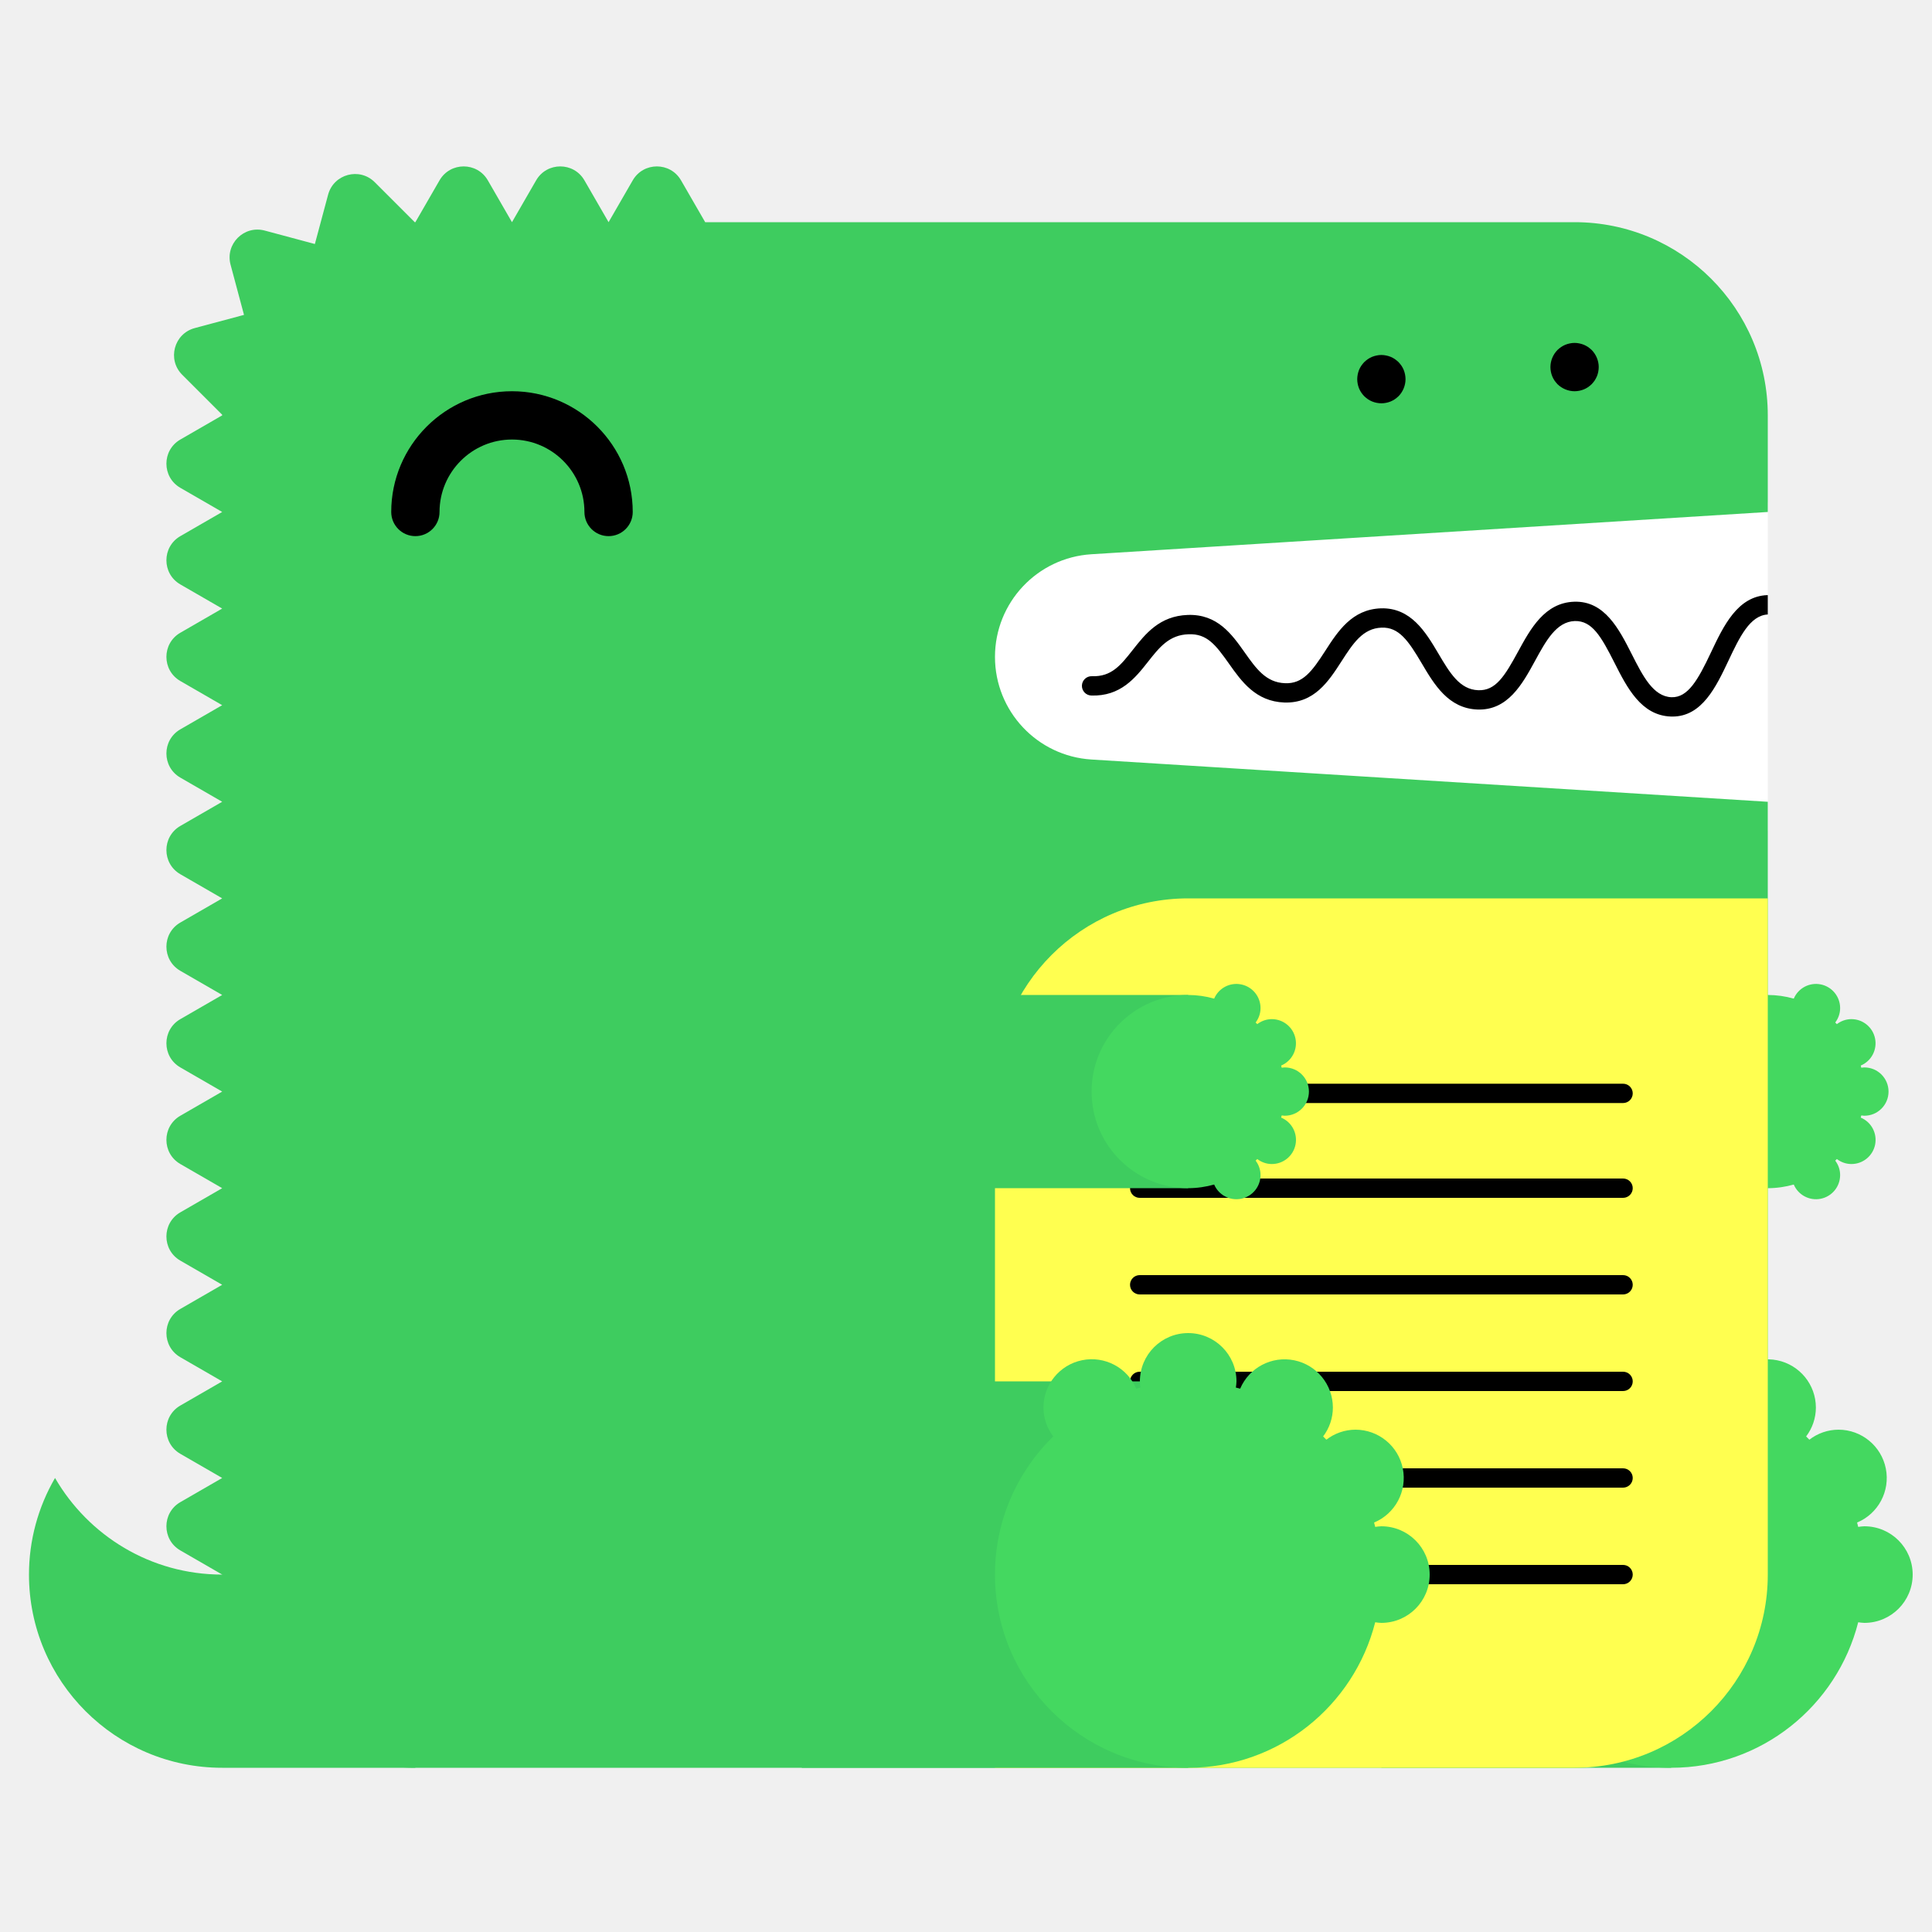
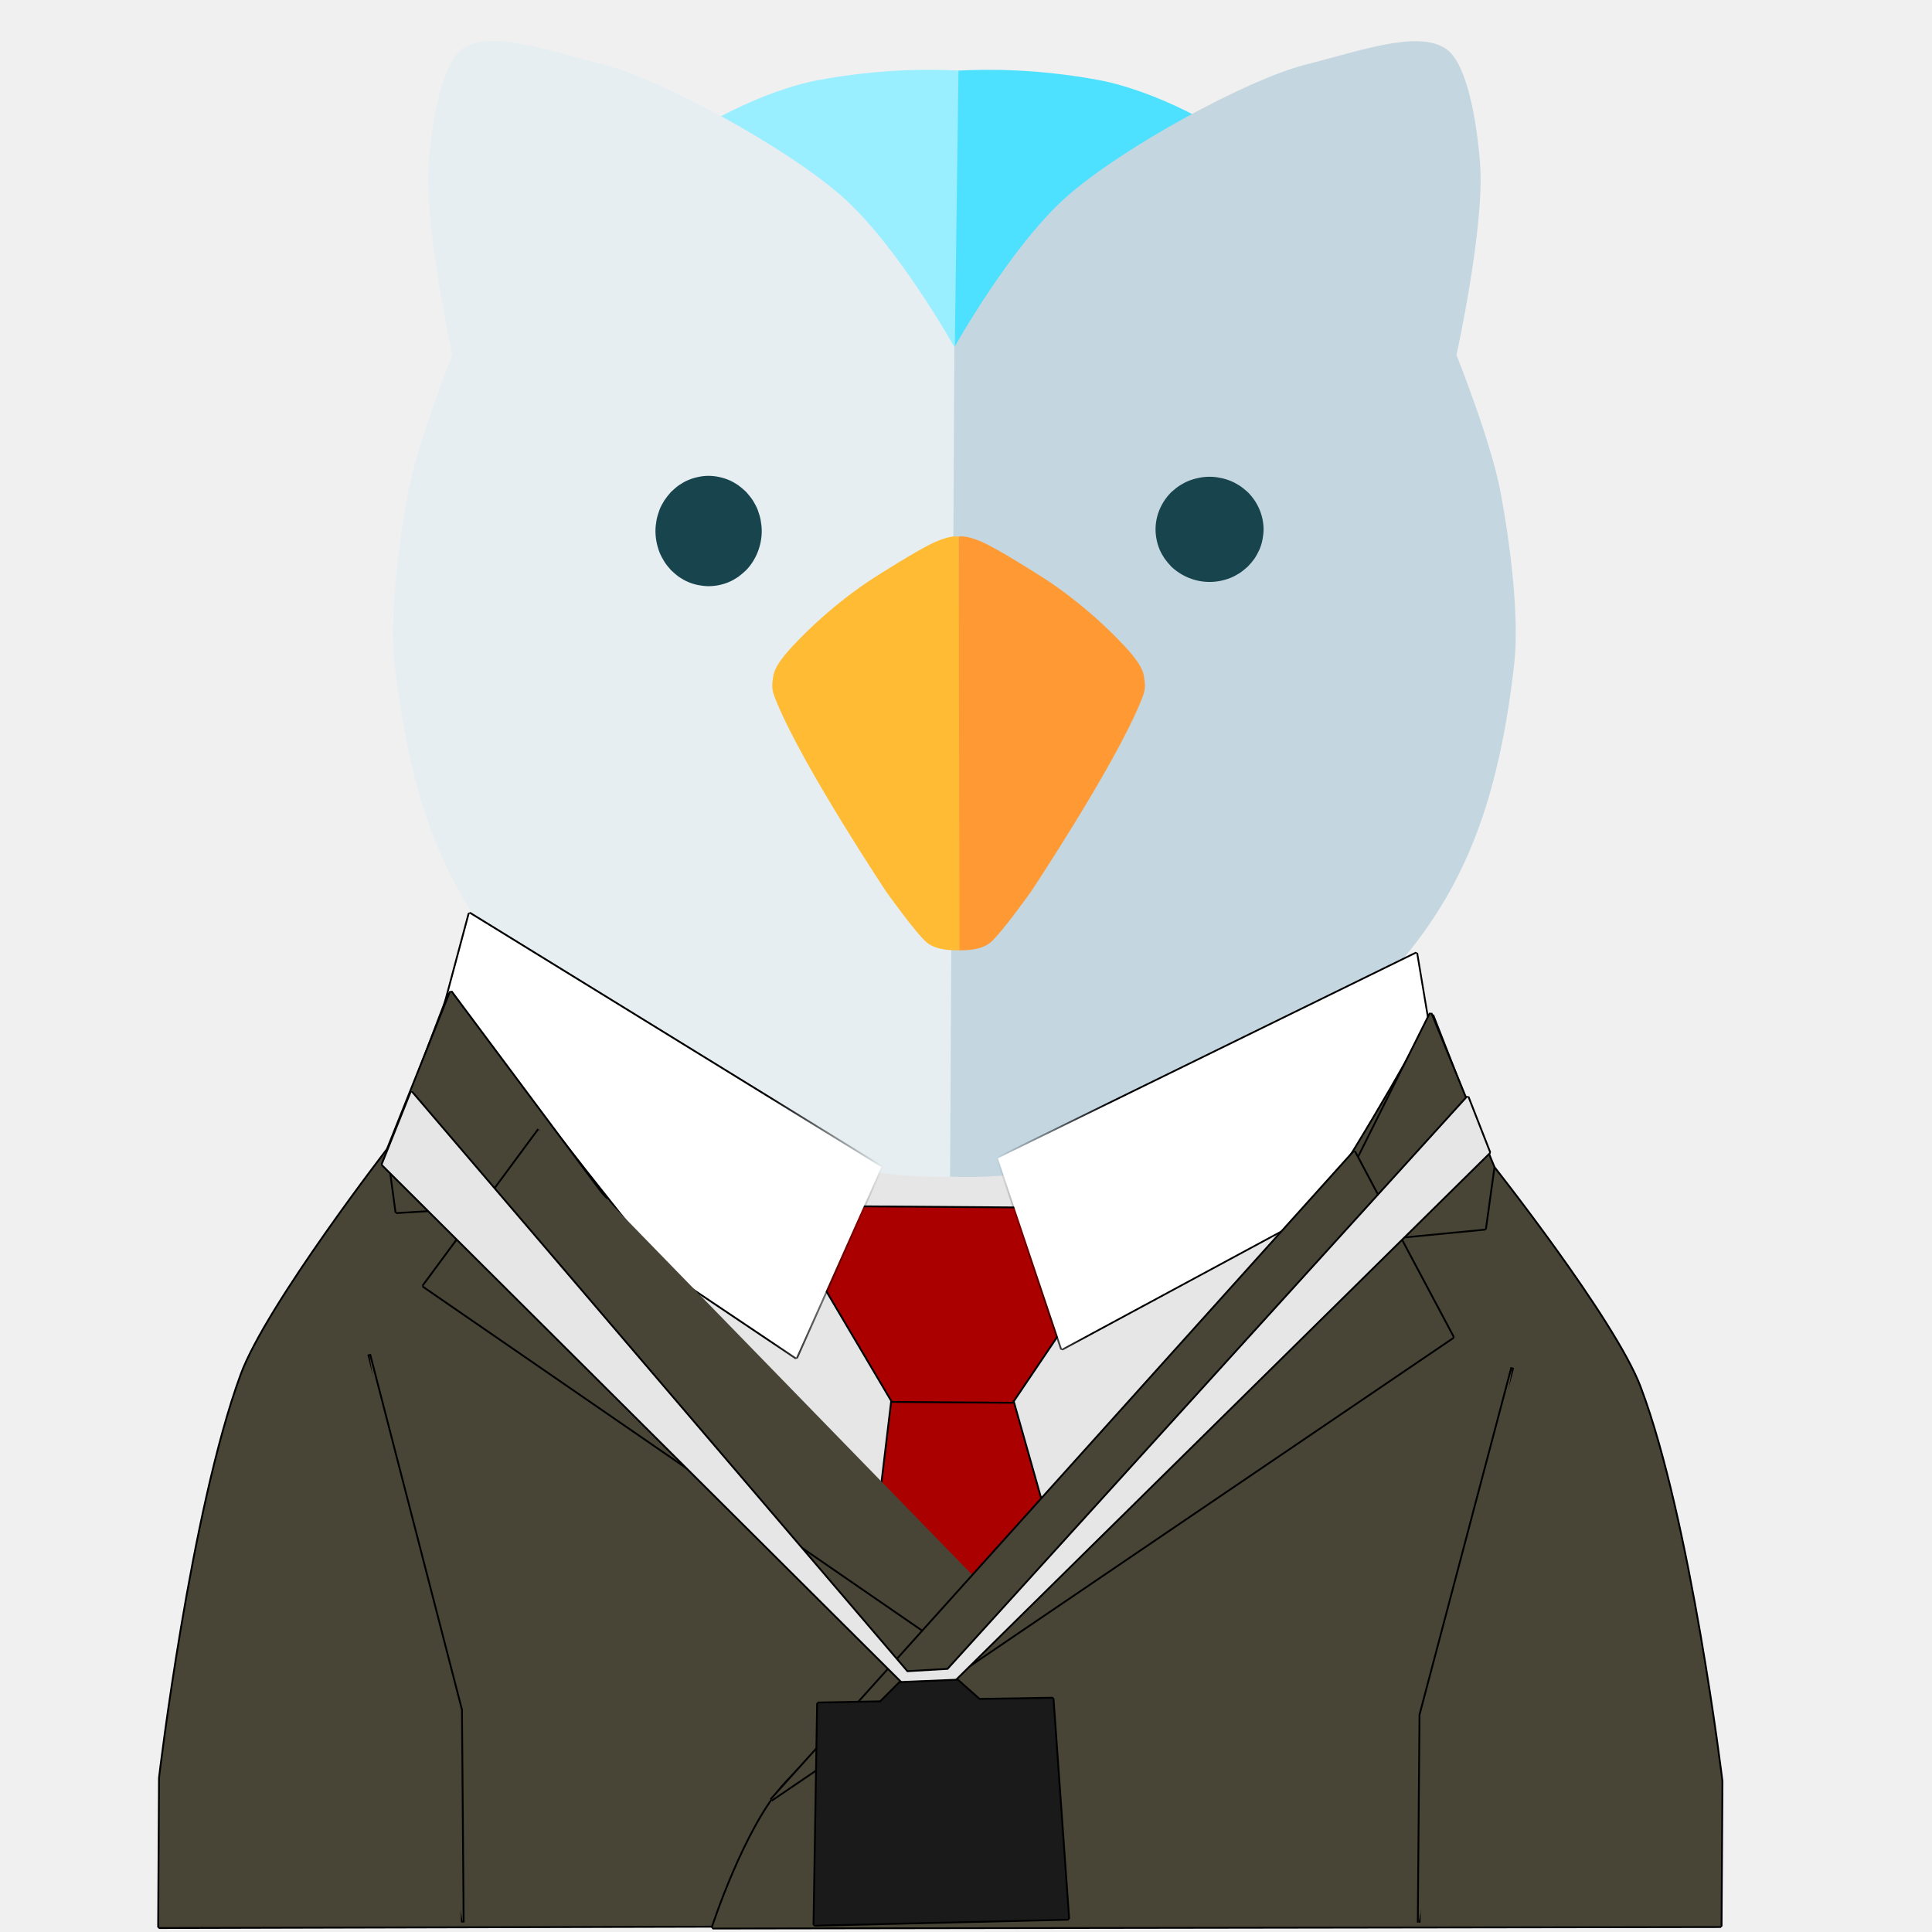
- <svg xmlns="http://www.w3.org/2000/svg" width="200" height="200" viewBox="0 0 200 200">
-   <g fill="none" fill-rule="evenodd">
-     <path fill="#FFF" d="M99 52h84v34H99z" />
-     <path d="M23 163c-7.398 0-13.843-4.027-17.303-10A19.886 19.886 0 0 0 3 163c0 11.046 8.954 20 20 20h20v-20H23z" fill="#3ECC5F" />
-     <path d="M112.98 57.376L183 53V43c0-11.046-8.954-20-20-20H73l-2.5-4.33c-1.112-1.925-3.889-1.925-5 0L63 23l-2.5-4.33c-1.111-1.925-3.889-1.925-5 0L53 23l-2.5-4.33c-1.111-1.925-3.889-1.925-5 0L43 23c-.022 0-.042.003-.065.003l-4.142-4.141c-1.57-1.571-4.252-.853-4.828 1.294l-1.369 5.104-5.192-1.392c-2.148-.575-4.111 1.389-3.535 3.536l1.39 5.193-5.102 1.367c-2.148.576-2.867 3.259-1.296 4.83l4.142 4.142c0 .021-.003.042-.003.064l-4.33 2.5c-1.925 1.111-1.925 3.889 0 5L23 53l-4.33 2.5c-1.925 1.111-1.925 3.889 0 5L23 63l-4.33 2.5c-1.925 1.111-1.925 3.889 0 5L23 73l-4.33 2.5c-1.925 1.111-1.925 3.889 0 5L23 83l-4.33 2.5c-1.925 1.111-1.925 3.889 0 5L23 93l-4.33 2.5c-1.925 1.111-1.925 3.889 0 5L23 103l-4.33 2.5c-1.925 1.111-1.925 3.889 0 5L23 113l-4.33 2.5c-1.925 1.111-1.925 3.889 0 5L23 123l-4.33 2.5c-1.925 1.111-1.925 3.889 0 5L23 133l-4.33 2.5c-1.925 1.111-1.925 3.889 0 5L23 143l-4.33 2.5c-1.925 1.111-1.925 3.889 0 5L23 153l-4.33 2.5c-1.925 1.111-1.925 3.889 0 5L23 163c0 11.046 8.954 20 20 20h120c11.046 0 20-8.954 20-20V83l-70.02-4.376A10.645 10.645 0 0 1 103 68c0-5.621 4.37-10.273 9.98-10.624" fill="#3ECC5F" />
-     <path fill="#3ECC5F" d="M143 183h30v-40h-30z" />
-     <path d="M193 158c-.219 0-.428.037-.639.064-.038-.15-.074-.301-.116-.451A5 5 0 0 0 190.32 148a4.96 4.96 0 0 0-3.016 1.036 26.531 26.531 0 0 0-.335-.336 4.955 4.955 0 0 0 1.011-2.987 5 5 0 0 0-9.599-1.959c-.148-.042-.297-.077-.445-.115.027-.211.064-.42.064-.639a5 5 0 0 0-5-5 5 5 0 0 0-5 5c0 .219.037.428.064.639-.148.038-.297.073-.445.115a4.998 4.998 0 0 0-9.599 1.959c0 1.125.384 2.151 1.011 2.987-3.717 3.632-6.031 8.693-6.031 14.3 0 11.046 8.954 20 20 20 9.339 0 17.16-6.41 19.361-15.064.211.027.42.064.639.064a5 5 0 0 0 5-5 5 5 0 0 0-5-5" fill="#44D860" />
-     <path fill="#3ECC5F" d="M153 123h30v-20h-30z" />
-     <path d="M193 115.5a2.5 2.5 0 1 0 0-5c-.109 0-.214.019-.319.032-.02-.075-.037-.15-.058-.225a2.501 2.501 0 0 0-.963-4.807c-.569 0-1.088.197-1.508.518a6.653 6.653 0 0 0-.168-.168c.314-.417.506-.931.506-1.494a2.5 2.5 0 0 0-4.8-.979A9.987 9.987 0 0 0 183 103c-5.522 0-10 4.478-10 10s4.478 10 10 10c.934 0 1.833-.138 2.69-.377a2.5 2.5 0 0 0 4.8-.979c0-.563-.192-1.077-.506-1.494.057-.055.113-.111.168-.168.42.321.939.518 1.508.518a2.5 2.5 0 0 0 .963-4.807c.021-.074.038-.15.058-.225.105.013.21.032.319.032" fill="#44D860" />
-     <path d="M63 55.5a2.5 2.5 0 0 1-2.5-2.5c0-4.136-3.364-7.5-7.5-7.5s-7.5 3.364-7.5 7.5a2.5 2.5 0 1 1-5 0c0-6.893 5.607-12.5 12.5-12.5S65.5 46.107 65.5 53a2.5 2.5 0 0 1-2.5 2.5" fill="#000" />
-     <path d="M103 183h60c11.046 0 20-8.954 20-20V93h-60c-11.046 0-20 8.954-20 20v70z" fill="#FFFF50" />
-     <path d="M168.02 124h-50.04a1 1 0 1 1 0-2h50.04a1 1 0 1 1 0 2m0 20h-50.04a1 1 0 1 1 0-2h50.04a1 1 0 1 1 0 2m0 20h-50.04a1 1 0 1 1 0-2h50.04a1 1 0 1 1 0 2m0-49.814h-50.04a1 1 0 1 1 0-2h50.04a1 1 0 1 1 0 2m0 19.814h-50.04a1 1 0 1 1 0-2h50.04a1 1 0 1 1 0 2m0 20h-50.04a1 1 0 1 1 0-2h50.04a1 1 0 1 1 0 2M183 61.611c-.012 0-.022-.006-.034-.005-3.09.105-4.552 3.196-5.842 5.923-1.346 2.85-2.387 4.703-4.093 4.647-1.889-.068-2.969-2.202-4.113-4.46-1.314-2.594-2.814-5.536-5.963-5.426-3.046.104-4.513 2.794-5.807 5.167-1.377 2.528-2.314 4.065-4.121 3.994-1.927-.07-2.951-1.805-4.136-3.813-1.321-2.236-2.848-4.75-5.936-4.664-2.994.103-4.465 2.385-5.763 4.4-1.373 2.13-2.335 3.428-4.165 3.351-1.973-.07-2.992-1.51-4.171-3.177-1.324-1.873-2.816-3.993-5.895-3.89-2.928.1-4.399 1.97-5.696 3.618-1.232 1.564-2.194 2.802-4.229 2.724a1 1 0 0 0-.072 2c3.017.101 4.545-1.8 5.872-3.487 1.177-1.496 2.193-2.787 4.193-2.855 1.926-.082 2.829 1.115 4.195 3.045 1.297 1.834 2.769 3.914 5.731 4.021 3.103.104 4.596-2.215 5.918-4.267 1.182-1.834 2.202-3.417 4.15-3.484 1.793-.067 2.769 1.35 4.145 3.681 1.297 2.197 2.766 4.686 5.787 4.796 3.125.108 4.634-2.62 5.949-5.035 1.139-2.088 2.214-4.06 4.119-4.126 1.793-.042 2.728 1.595 4.111 4.33 1.292 2.553 2.757 5.445 5.825 5.556l.169.003c3.064 0 4.518-3.075 5.805-5.794 1.139-2.41 2.217-4.68 4.067-4.773v-2z" fill="#000" />
-     <path fill="#3ECC5F" d="M83 183h40v-40H83z" />
-     <path d="M143 158c-.219 0-.428.037-.639.064-.038-.15-.074-.301-.116-.451A5 5 0 0 0 140.32 148a4.96 4.96 0 0 0-3.016 1.036 26.531 26.531 0 0 0-.335-.336 4.955 4.955 0 0 0 1.011-2.987 5 5 0 0 0-9.599-1.959c-.148-.042-.297-.077-.445-.115.027-.211.064-.42.064-.639a5 5 0 0 0-5-5 5 5 0 0 0-5 5c0 .219.037.428.064.639-.148.038-.297.073-.445.115a4.998 4.998 0 0 0-9.599 1.959c0 1.125.384 2.151 1.011 2.987-3.717 3.632-6.031 8.693-6.031 14.3 0 11.046 8.954 20 20 20 9.339 0 17.16-6.41 19.361-15.064.211.027.42.064.639.064a5 5 0 0 0 5-5 5 5 0 0 0-5-5" fill="#44D860" />
-     <path fill="#3ECC5F" d="M83 123h40v-20H83z" />
-     <path d="M133 115.5a2.5 2.5 0 1 0 0-5c-.109 0-.214.019-.319.032-.02-.075-.037-.15-.058-.225a2.501 2.501 0 0 0-.963-4.807c-.569 0-1.088.197-1.508.518a6.653 6.653 0 0 0-.168-.168c.314-.417.506-.931.506-1.494a2.5 2.5 0 0 0-4.8-.979A9.987 9.987 0 0 0 123 103c-5.522 0-10 4.478-10 10s4.478 10 10 10c.934 0 1.833-.138 2.69-.377a2.5 2.5 0 0 0 4.8-.979c0-.563-.192-1.077-.506-1.494.057-.055.113-.111.168-.168.42.321.939.518 1.508.518a2.5 2.5 0 0 0 .963-4.807c.021-.074.038-.15.058-.225.105.013.21.032.319.032" fill="#44D860" />
-     <path d="M143 41.75c-.16 0-.33-.02-.49-.05a2.52 2.52 0 0 1-.47-.14c-.15-.06-.29-.14-.431-.23-.13-.09-.259-.2-.38-.31-.109-.12-.219-.24-.309-.38s-.17-.28-.231-.43a2.619 2.619 0 0 1-.189-.96c0-.16.02-.33.05-.49.03-.16.08-.31.139-.47.061-.15.141-.29.231-.43.09-.13.2-.26.309-.38.121-.11.25-.22.38-.31.141-.09.281-.17.431-.23.149-.06.31-.11.47-.14.32-.07.65-.07.98 0 .159.03.32.08.47.14.149.06.29.14.43.23.13.09.259.2.38.31.11.12.22.25.31.38.09.14.17.28.23.43.06.16.11.31.14.47.029.16.05.33.05.49 0 .66-.271 1.31-.73 1.77-.121.11-.25.22-.38.31-.14.09-.281.17-.43.23a2.565 2.565 0 0 1-.96.19m20-1.25c-.66 0-1.3-.27-1.771-.73a3.802 3.802 0 0 1-.309-.38c-.09-.14-.17-.28-.231-.43a2.619 2.619 0 0 1-.189-.96c0-.66.27-1.3.729-1.77.121-.11.25-.22.38-.31.141-.09.281-.17.431-.23.149-.06.31-.11.47-.14.32-.07.66-.07.98 0 .159.03.32.08.47.14.149.06.29.14.43.23.13.09.259.2.38.31.459.47.73 1.11.73 1.77 0 .16-.021.33-.05.49-.03.16-.08.32-.14.47-.07.15-.14.29-.23.43-.09.13-.2.26-.31.38-.121.11-.25.22-.38.31-.14.09-.281.17-.43.23a2.565 2.565 0 0 1-.96.19" fill="#000" />
+ <svg xmlns="http://www.w3.org/2000/svg" xmlns:xlink="http://www.w3.org/1999/xlink" width="200" height="200" viewBox="0 0 200 200" version="1.1" id="svg15" xml:space="preserve">
+   <defs id="defs15">
+     <linearGradient id="linearGradient68">
+       <stop style="stop-color:#000000;stop-opacity:1;" offset="0.755" id="stop68" />
+       <stop style="stop-color:#000000;stop-opacity:0;" offset="1" id="stop69" />
+     </linearGradient>
+     <linearGradient xlink:href="#linearGradient68" id="linearGradient69" x1="43.142" y1="117.556" x2="91.401" y2="117.556" gradientUnits="userSpaceOnUse" />
+     <linearGradient xlink:href="#linearGradient68" id="linearGradient70" gradientUnits="userSpaceOnUse" x1="43.142" y1="117.556" x2="91.401" y2="117.556" gradientTransform="matrix(-0.9593693,-0.09243525,-0.0925138,0.9585547,202.0011,12.53391)" />
+   </defs>
+   <g fill="none" fill-rule="evenodd" id="g15" style="display:inline">
+     <path style="display:inline;fill:#e6e6e6;fill-opacity:1;stroke:#000000;stroke-width:0.378;stroke-linejoin:bevel;stroke-dasharray:none;stroke-dashoffset:0;stroke-opacity:1;paint-order:stroke fill markers" d="m 52.553,119.801 c 0,0 30.22,-0.457 45.704,-0.498 15.484,-0.042 47.198,0.249 47.198,0.249 l 12.453,36.115 -31.133,39.602 L 85.679,194.022 49.813,133.998 Z" id="path70" />
+     <g id="g18" style="display:inline">
+       <path style="display:inline;fill:#99eeff;fill-opacity:1;stroke-width:0.962" d="M 70.16,15.143 C 71.408,13.416 78.905,9.375 84.71,8.294 90.985,7.125 96.134,7.146 99.265,7.306 L 99.009,39.352 85.945,24.49 c 0,0 -19.028,-4.86 -15.784,-9.347 z" id="path21" />
+       <path style="display:inline;fill:#4de1ff;fill-opacity:1;stroke-width:0.962" d="M 128.326,15.143 C 127.079,13.416 119.582,9.375 113.777,8.294 107.501,7.125 102.352,7.146 99.222,7.306 L 98.792,39.813 112.542,24.49 c 0,0 19.028,-4.86 15.784,-9.347 z" id="path22" />
+       <path d="M 47.98,4.986 C 45.709,6.418 44.71,12.644 44.381,16.907 c -0.5,6.488 2.443,19.83 2.443,19.83 0,0 -3.577,8.907 -4.573,14.242 -0.996,5.334 -1.956,12.886 -1.403,17.764 0.626,5.524 1.545,10.256 2.843,14.451 1.298,4.194 2.975,7.85 5.116,11.219 2.142,3.369 4.748,6.451 7.905,9.499 3.157,3.048 6.91,6 11.208,9.291 3.335,2.554 11.664,5.945 18.661,7.453 6.997,1.507 12.663,1.131 12.663,1.131 L 98.801,35.928 c 0,0 -5.844,-10.47 -11.623,-15.586 C 81.398,15.225 68.425,8.19 62.521,6.693 56.618,5.196 50.948,3.116 47.98,4.986 Z" style="fill:#e6eef2;fill-opacity:1" id="path17" />
+       <path d="m 149.617,5.004 c 2.272,1.432 3.271,7.658 3.599,11.92 0.5,6.488 -2.443,19.83 -2.443,19.83 0,0 3.577,8.907 4.573,14.242 0.996,5.334 1.956,12.886 1.403,17.764 -0.626,5.524 -1.545,10.256 -2.843,14.451 -1.298,4.194 -2.975,7.85 -5.116,11.219 -2.142,3.369 -4.748,6.451 -7.905,9.499 -3.157,3.048 -6.91,6 -11.208,9.291 -3.335,2.554 -11.664,5.945 -18.661,7.453 -6.997,1.507 -12.663,1.131 -12.663,1.131 l 0.441,-85.857 c 0,0 5.844,-10.47 11.623,-15.586 5.779,-5.116 18.753,-12.151 24.656,-13.648 5.903,-1.497 11.573,-3.577 14.541,-1.707 z" style="fill:#c4d6e0;fill-opacity:1" id="path18" />
+       <path d="m 73.355,60.682 c -0.352,0 -0.726,-0.046 -1.079,-0.114 -0.354,-0.071 -0.701,-0.179 -1.035,-0.32 -0.33,-0.137 -0.638,-0.32 -0.949,-0.525 -0.286,-0.206 -0.57,-0.457 -0.836,-0.708 -0.24,-0.274 -0.482,-0.548 -0.68,-0.868 -0.198,-0.32 -0.374,-0.639 -0.508,-0.982 -0.27,-0.697 -0.411,-1.441 -0.416,-2.192 0,-0.365 0.044,-0.754 0.11,-1.119 0.066,-0.365 0.176,-0.708 0.306,-1.073 0.134,-0.343 0.31,-0.662 0.508,-0.982 0.198,-0.297 0.44,-0.594 0.68,-0.868 0.266,-0.251 0.55,-0.502 0.836,-0.708 0.31,-0.206 0.619,-0.388 0.949,-0.525 0.328,-0.137 0.682,-0.251 1.035,-0.32 0.704,-0.16 1.431,-0.16 2.157,0 0.35,0.069 0.704,0.183 1.035,0.32 0.328,0.137 0.638,0.32 0.946,0.525 0.286,0.206 0.57,0.457 0.836,0.708 0.242,0.274 0.484,0.571 0.682,0.868 0.198,0.32 0.374,0.639 0.506,0.982 0.132,0.365 0.242,0.708 0.308,1.073 0.064,0.365 0.11,0.754 0.11,1.119 0,1.507 -0.597,2.992 -1.607,4.042 -0.266,0.251 -0.55,0.502 -0.836,0.708 -0.308,0.206 -0.619,0.388 -0.946,0.525 -0.671,0.284 -1.388,0.431 -2.113,0.434 m 51.859,-0.439 c -1.476,0 -2.907,-0.588 -3.961,-1.589 -0.248,-0.261 -0.479,-0.537 -0.691,-0.827 -0.201,-0.305 -0.38,-0.61 -0.517,-0.936 -0.274,-0.665 -0.418,-1.374 -0.423,-2.09 0,-1.437 0.604,-2.83 1.63,-3.853 0.271,-0.239 0.559,-0.479 0.85,-0.675 0.315,-0.196 0.628,-0.37 0.964,-0.501 0.333,-0.131 0.693,-0.239 1.051,-0.305 0.716,-0.152 1.476,-0.152 2.192,0 0.356,0.065 0.716,0.174 1.051,0.305 0.333,0.131 0.649,0.305 0.962,0.501 0.291,0.196 0.579,0.435 0.85,0.675 1.026,1.023 1.633,2.417 1.633,3.853 0,0.348 -0.047,0.718 -0.112,1.067 -0.067,0.348 -0.179,0.697 -0.313,1.023 -0.157,0.327 -0.313,0.631 -0.514,0.936 -0.201,0.283 -0.447,0.566 -0.693,0.827 -0.271,0.239 -0.559,0.479 -0.85,0.675 -0.313,0.196 -0.628,0.37 -0.962,0.501 -0.682,0.271 -1.411,0.411 -2.147,0.414" fill="#000000" id="path15" style="display:inline;fill:#17444d;fill-opacity:1;stroke-width:2.675" />
+       <path style="display:inline;fill:#ff9933;fill-opacity:1" d="m 99.137,98.361 c 0,0 2.245,0.176 3.39,-0.793 1.145,-0.969 4.183,-5.239 4.183,-5.239 0,0 8.519,-12.806 11.315,-19.549 0.52,-1.254 0.612,-1.53 0.381,-2.857 -0.22,-1.266 -1.888,-2.946 -2.758,-3.835 -3.931,-4.016 -7.768,-6.348 -7.768,-6.348 0,0 -4.504,-2.896 -6.273,-3.659 -1.769,-0.763 -2.381,-0.515 -2.381,-0.515 z" id="path20" />
+       <path style="display:inline;fill:#ffbb33;fill-opacity:1" d="m 99.33,98.361 c 0,0 -2.245,0.176 -3.39,-0.793 -1.145,-0.969 -4.183,-5.239 -4.183,-5.239 0,0 -8.519,-12.806 -11.315,-19.549 -0.52,-1.254 -0.612,-1.53 -0.381,-2.857 0.22,-1.266 1.888,-2.946 2.758,-3.835 3.931,-4.016 7.768,-6.348 7.768,-6.348 0,0 4.504,-2.896 6.273,-3.659 1.769,-0.763 2.381,-0.515 2.381,-0.515 z" id="path19" />
+     </g>
+     <g id="g72">
+       <path style="display:inline;fill:#aa0000;fill-opacity:1;stroke:#000000;stroke-width:0.378;stroke-linejoin:bevel;stroke-dasharray:none;stroke-dashoffset:0;stroke-opacity:1;paint-order:stroke fill markers" d="m 92.373,144.856 -4.227,35.311 14.469,16.595 12.951,-13.823 -10.772,-38.045 z" id="path72" />
+       <path style="display:inline;fill:#aa0000;fill-opacity:1;stroke:#000000;stroke-width:0.378;stroke-linejoin:bevel;stroke-dasharray:none;stroke-dashoffset:0;stroke-opacity:1;paint-order:stroke fill markers" d="m 92.373,145.032 12.416,0.088 6.957,-10.303 -0.704,-9.686 -24.392,-0.176 -1.673,7.573 z" id="path71" />
+       <path style="fill:#ffffff;fill-opacity:1;stroke-width:0.378;stroke-dasharray:none;stroke:url(#linearGradient69);stroke-opacity:1;paint-order:stroke fill markers;stroke-linejoin:bevel;stroke-dashoffset:0" d="m 43.325,114.299 5.283,-19.725 42.62,26.241 -8.806,19.725 z" id="path48" />
+       <path style="display:inline;fill:#ffffff;fill-opacity:1;stroke:url(#linearGradient70);stroke-width:0.364;stroke-linejoin:bevel;stroke-dasharray:none;stroke-dashoffset:0;stroke-opacity:1;paint-order:stroke fill markers" d="m 149.863,118.091 -3.244,-19.396 -43.316,21.214 6.623,19.721 z" id="path48-3" />
+     </g>
+     <g id="g80">
+       <path style="display:inline;fill:#484537;fill-opacity:1;stroke:#000000;stroke-width:0.378;stroke-linejoin:bevel;stroke-dasharray:none;stroke-dashoffset:0;stroke-opacity:1;paint-order:stroke fill markers" d="m 40.507,118.526 c 0,0 -12.839,16.558 -15.498,23.776 -5.193,14.096 -8.454,41.74 -8.454,41.74 l -0.088,15.454 123.546,-0.308 c 0,0 -37.689,-31.055 -53.275,-47.111 C 71.151,136.02 46.495,102.852 46.495,102.852 Z" id="path74" />
+       <path style="fill:#484537;fill-opacity:1;stroke:#000000;stroke-width:0.378;stroke-linejoin:bevel;stroke-dasharray:none;stroke-dashoffset:0;stroke-opacity:1;paint-order:stroke fill markers" d="m 46.671,102.676 -6.516,16.291 0.881,6.516 21.662,-1.321 z" id="path73" />
+       <path style="fill:#484537;fill-opacity:1;stroke:#000000;stroke-width:0.378;stroke-linejoin:bevel;stroke-dasharray:none;stroke-dashoffset:0;stroke-opacity:1;paint-order:stroke fill markers" d="m 38.217,140.189 9.51,36.808 0.176,22.015" id="path75" />
+       <path style="fill:#484537;fill-opacity:1;stroke:#000000;stroke-width:0.378;stroke-linejoin:bevel;stroke-dasharray:none;stroke-dashoffset:0;stroke-opacity:1;paint-order:stroke fill markers" d="m 55.791,116.936 -11.955,16.189 84.06,57.908" id="path76" />
+     </g>
+     <g id="g83" transform="matrix(-1.000029,0,0,0.9768836,194.7689,4.614235)">
+       <path style="display:inline;fill:#484537;fill-opacity:1;stroke:#000000;stroke-width:0.378;stroke-linejoin:bevel;stroke-dasharray:none;stroke-dashoffset:0;stroke-opacity:1;paint-order:stroke fill markers" d="m 40.507,118.526 c 0,0 -12.839,16.558 -15.498,23.776 -5.193,14.096 -8.454,41.74 -8.454,41.74 l 0.093,15.349 104.344,0.158 c 0,0 -3.374,-10.674 -7.538,-15.274 C 104.37,174.238 82.499,153.923 78.636,150.093 62.754,134.344 46.495,102.852 46.495,102.852 Z" id="path80" />
+       <path style="fill:#484537;fill-opacity:1;stroke:#000000;stroke-width:0.378;stroke-linejoin:bevel;stroke-dasharray:none;stroke-dashoffset:0;stroke-opacity:1;paint-order:stroke fill markers" d="m 46.671,102.676 -6.516,16.291 0.881,6.516 17.612,1.744 z" id="path81" />
+       <path style="fill:#484537;fill-opacity:1;stroke:#000000;stroke-width:0.378;stroke-linejoin:bevel;stroke-dasharray:none;stroke-dashoffset:0;stroke-opacity:1;paint-order:stroke fill markers" d="m 38.217,140.189 9.51,36.808 0.176,22.015" id="path82" />
+       <path style="fill:#484537;fill-opacity:1;stroke:#000000;stroke-width:0.382;stroke-linecap:butt;stroke-linejoin:bevel;stroke-dasharray:none;stroke-dashoffset:0;stroke-opacity:1;paint-order:markers stroke fill" d="m 54.579,117.329 -10.214,19.651 70.568,49.037 z" id="path83" />
+     </g>
+     <g id="g89">
+       <path style="fill:#e6e6e6;fill-opacity:1;stroke:#000000;stroke-width:0.378;stroke-linecap:butt;stroke-linejoin:bevel;stroke-dasharray:none;stroke-dashoffset:0;stroke-opacity:1;paint-order:markers stroke fill" d="m 42.59,113.076 -2.989,7.472 54.047,53.798 4.981,-0.249 55.542,-54.795 -2.242,-5.729 -53.798,59.278 -4.234,0.249 z" id="path84" />
+       <path style="fill:#1a1a1a;fill-opacity:1;stroke:#000000;stroke-width:0.378;stroke-linecap:butt;stroke-linejoin:bevel;stroke-dasharray:none;stroke-dashoffset:0;stroke-opacity:1;paint-order:markers stroke fill" d="m 93.151,174.222 -1.993,1.993 -6.476,0.125 -0.374,22.914 26.276,-0.623 -1.619,-22.79 -7.597,0.125 -2.242,-1.993 z" id="path85" />
+     </g>
  </g>
</svg>
